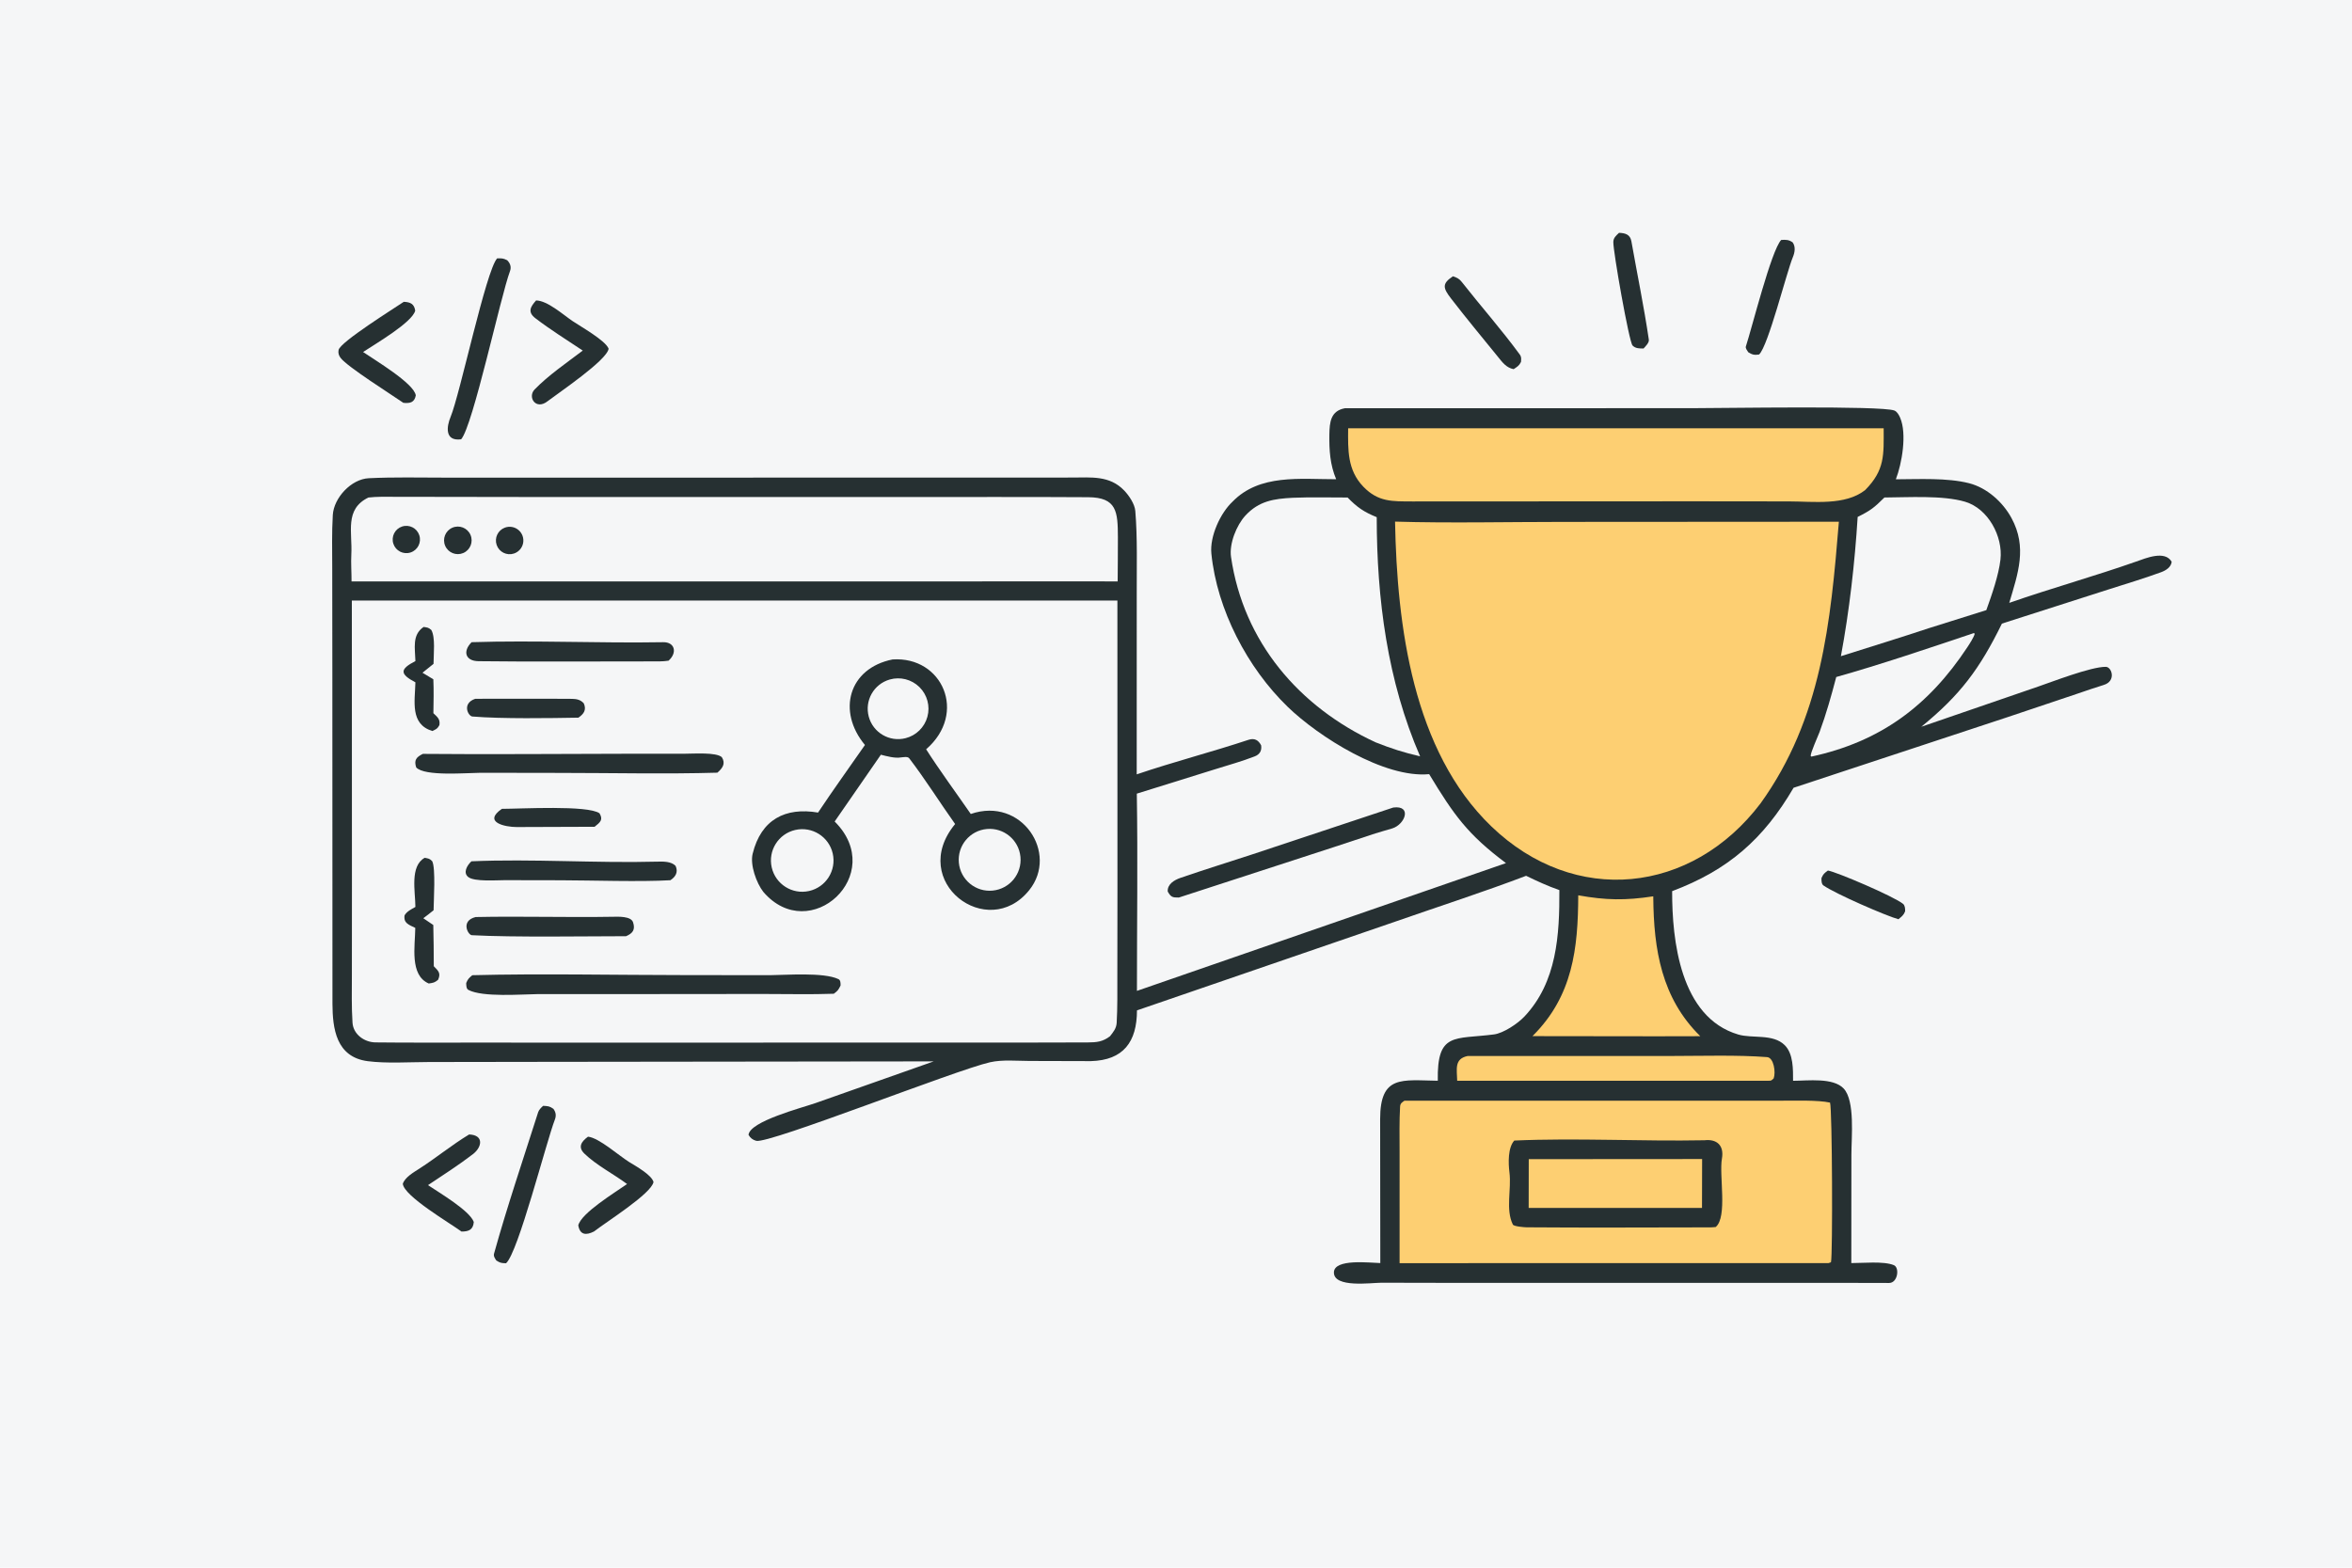
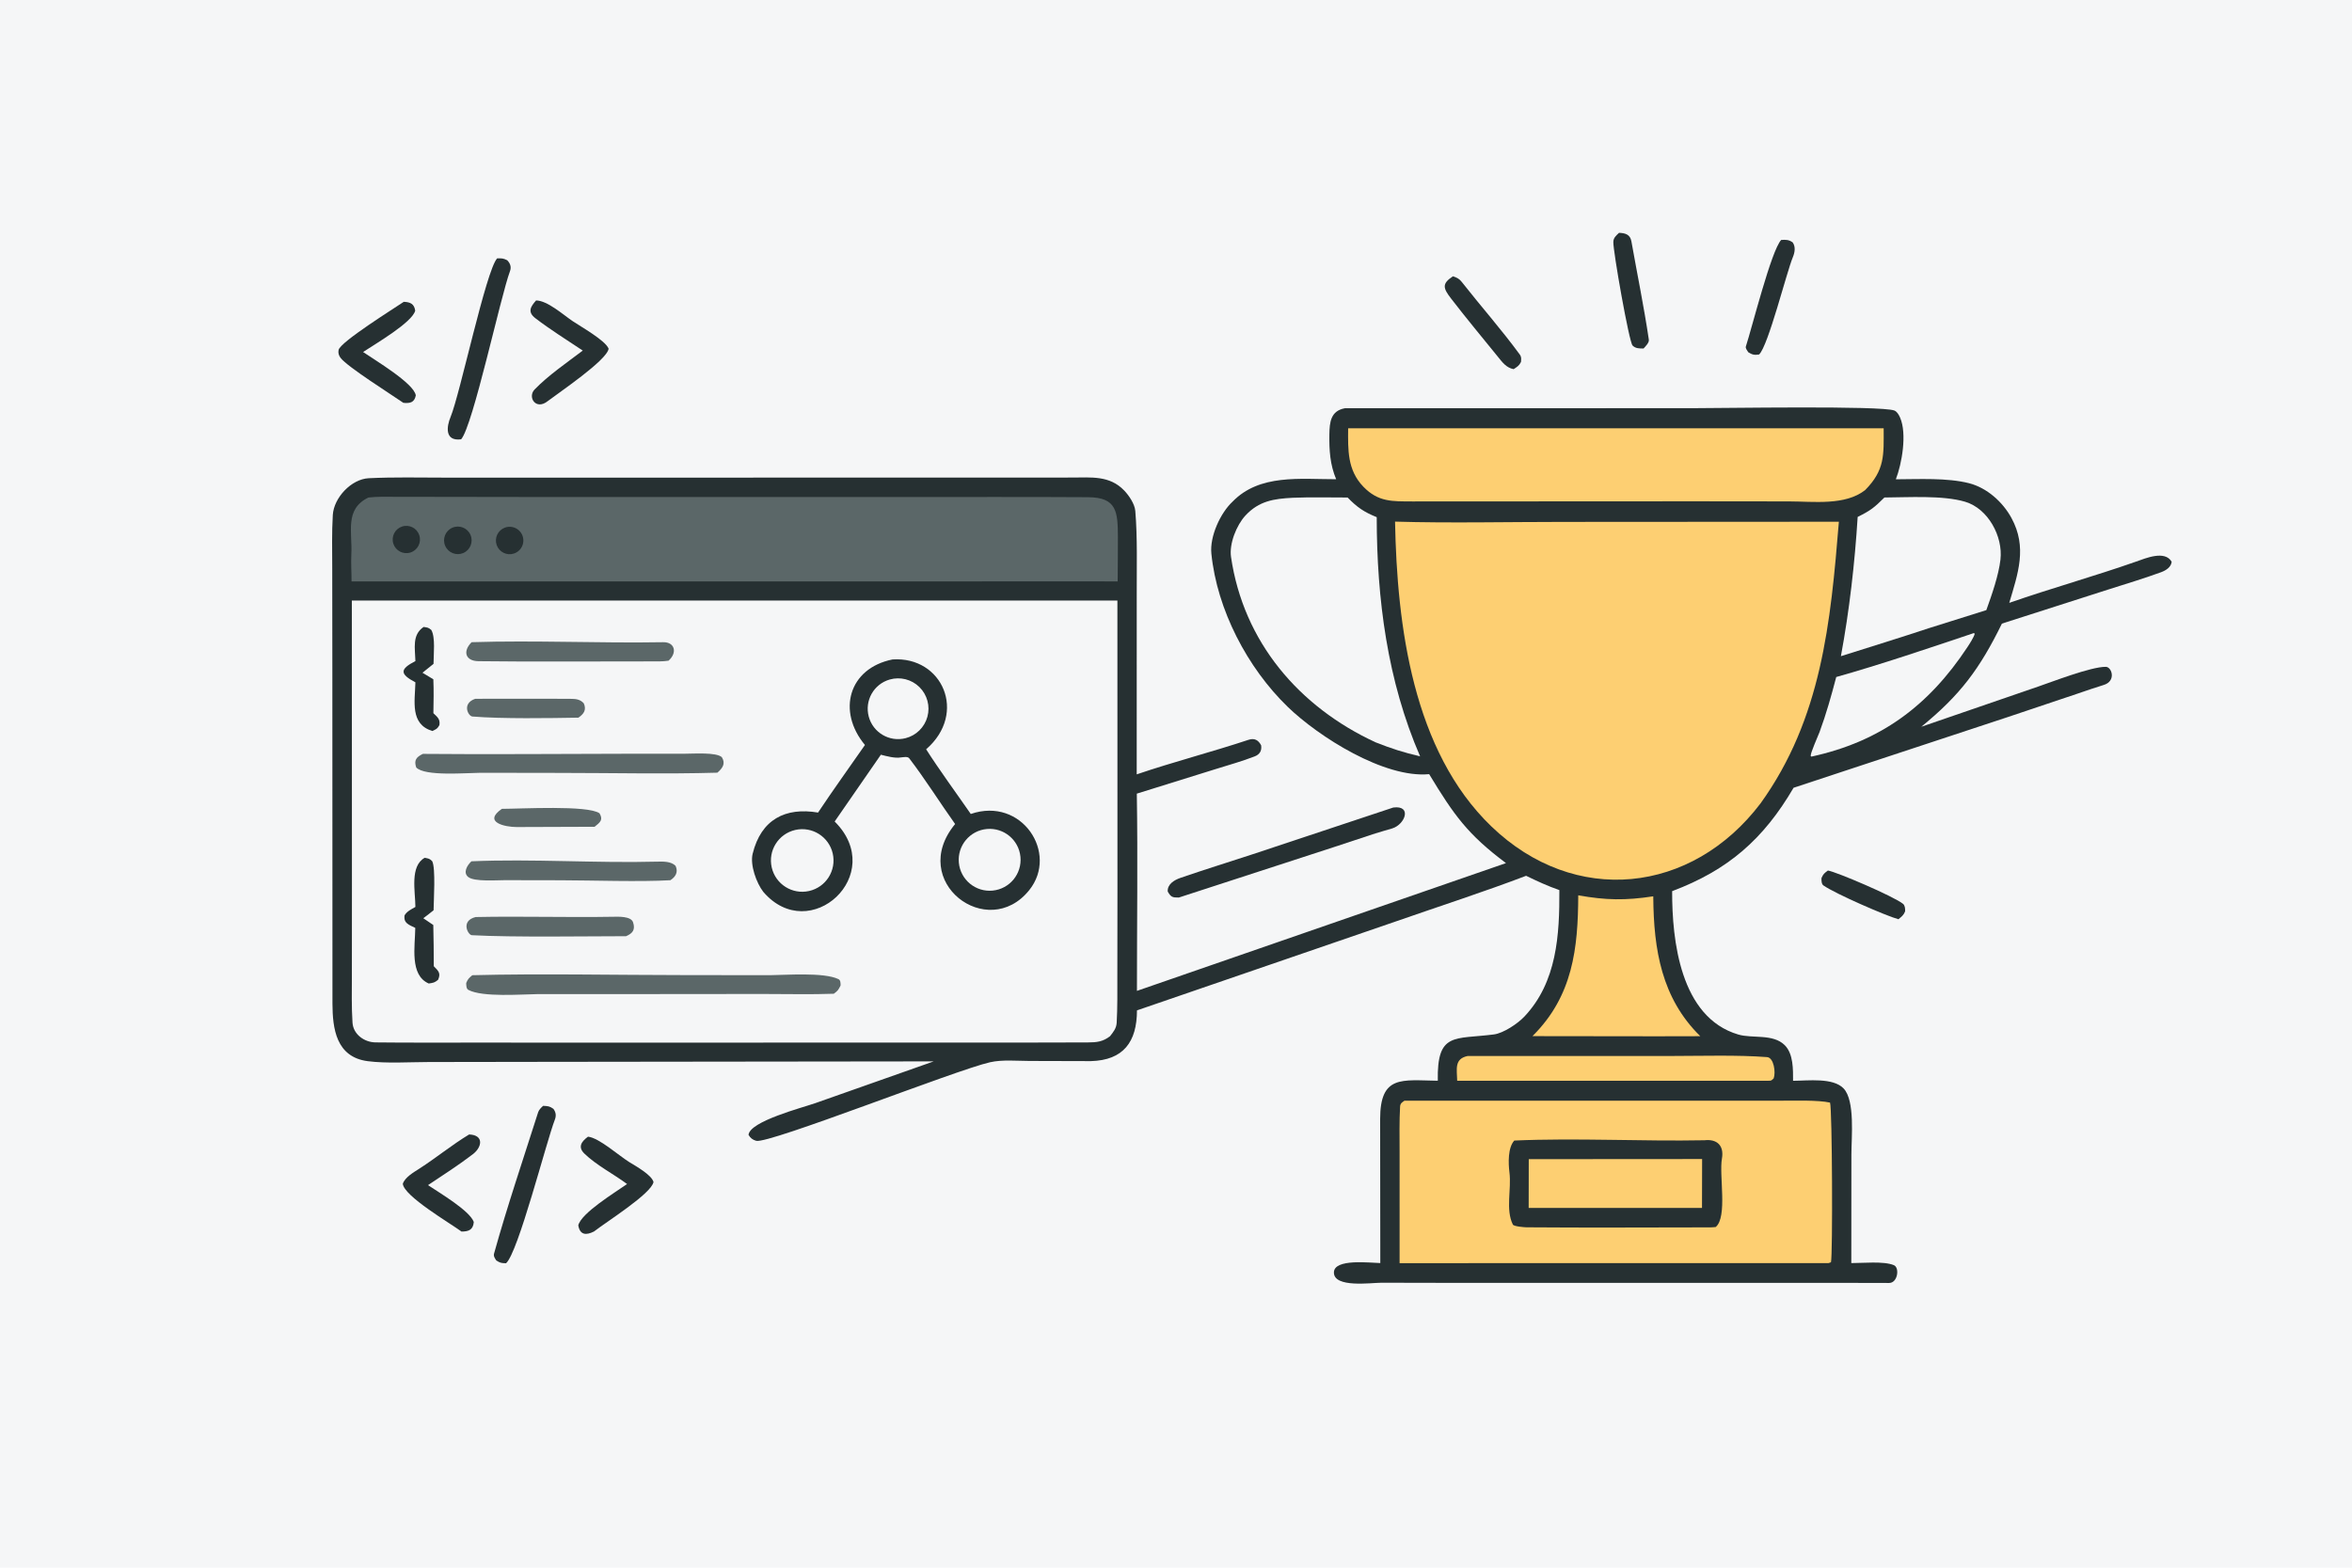
<svg xmlns="http://www.w3.org/2000/svg" width="1536" height="1024" viewBox="0 0 1536 1024">
  <style>
    .A {
      fill: #fdcf72;
    }
    .B {
      fill: #f5f6f7;
    }
    .C {
      fill: #263032;
    }
    .D {
      fill: #5b6768;
    }
  </style>
  <path class="B" d="M0 0L1536 0L1536 1024L0 1024L0 0Z" />
  <path class="C" d="M878.352 266.647L1104.73 266.624C1125.4 266.618 1228.46 264.857 1237.1 268.135C1238.92 268.827 1240.17 271.134 1240.9 272.831C1245.47 283.411 1242.06 302.849 1238.11 313.067C1252.96 313.039 1271.56 311.977 1285.88 315.624C1297.52 318.585 1307.86 327.794 1313.59 338.312C1324.05 357.51 1317.86 374.566 1312.17 393.782C1339.56 384.246 1367.72 376.42 1395.09 366.801C1401.33 364.611 1413.83 359.282 1418.24 366.947C1417.87 370.506 1414.41 372.633 1411.28 373.782C1399.85 377.974 1388.08 381.462 1376.48 385.181L1307.38 407.327C1292.87 436.913 1280.17 453.982 1254.72 474.714L1330.92 448.506C1339.37 445.66 1365.55 435.43 1375.24 435.572C1379.17 435.629 1382.18 444.944 1373.79 447.43C1369.45 448.717 1361.74 451.378 1356.59 453.138L1311.23 468.371L1171.31 514.567C1151.74 548.04 1128.65 568.322 1092.01 582.094C1091.94 614.004 1097.19 664.527 1135.21 675.748C1144.41 678.464 1157.81 675.086 1165.49 682.645C1171.27 688.337 1170.97 698.708 1170.98 705.959C1180.72 705.925 1197.16 703.751 1204.01 710.997C1211.56 718.984 1209.08 743.096 1209.08 754.114L1209.02 825.038C1216.2 825.084 1230.17 823.616 1236.81 826.392C1240.67 828.007 1239.36 838.007 1233.73 838.024C1223.33 838.055 1212.77 837.955 1202.29 837.956L1121.28 837.961L955.166 837.975L902.135 837.868C895.323 837.89 871.151 841.374 871.124 831.211C871.099 821.905 894.938 824.913 901.42 825.021L901.315 730.99C901.328 702.034 915.498 705.597 938.968 705.929C938.388 673.952 949.737 679.028 975.623 675.68C981.853 674.874 991.154 668.637 995.51 664.024C1016.81 641.471 1018.5 610.601 1018.36 581.406C1010.8 578.789 1003.83 575.542 996.638 572.066C969.865 582.295 938.871 592.33 911.562 601.87L742.515 659.971C742.484 680.582 733.658 692.557 712.371 693.116L672.293 693.007C664.023 692.987 654.643 692.045 646.581 693.849C624.471 698.798 502.072 747.343 493.872 745.176C491.582 744.571 489.932 743.266 488.833 741.269C489.696 732.402 523.886 723.563 532.395 720.581L609.774 693.285L356.363 693.588L280.055 693.703C267.49 693.728 252.346 694.742 240.168 693.154C219.414 690.447 217.204 671.762 217.116 655.633L217.048 438.919L216.971 371.136C216.952 359.576 216.651 347.781 217.34 336.407C218.028 325.047 229.464 312.93 240.794 312.369C256.943 311.57 273.953 311.966 290.172 311.98L386.693 311.993L699.816 311.93C712.661 311.928 724.6 310.424 734.157 320.39C737.347 323.717 741.036 329.178 741.422 333.754C742.89 351.148 742.298 370.816 742.357 388.363L742.341 505.805C766.293 497.655 791.301 491.222 815.345 483.244C819.276 481.939 821.835 483.436 823.6 486.855C824.101 490.283 822.748 492.76 819.431 494.049C811.203 497.246 802.516 499.68 794.069 502.302L742.408 518.403C743.092 560.646 742.473 604.848 742.487 647.238L983.496 563.771C958.449 545.046 949.516 532.41 933.327 505.666C904.139 508.484 861.175 481.298 840.918 461.672C814.593 436.168 794.775 398.206 791.098 361.594C789.969 350.347 796.955 335.115 804.969 327.638C822.643 309.451 849.111 313.066 872.601 313.032C868.591 303.588 868.004 293.963 868.158 283.86C868.283 275.679 869.018 268.353 878.352 266.647Z" />
  <path class="B" d="M229.773 392.284L729.729 392.274L729.765 580.599L729.694 637.561C729.679 647.527 729.829 658.125 729.262 668.082C729.054 671.728 727.085 674.083 724.898 676.865C720.176 680.47 716.26 680.878 710.467 680.907C678.194 681.069 645.845 681.006 613.578 681.01L426.897 681.029L305.443 681.02C285.371 681.016 265.284 681.109 245.216 680.887C237.947 680.806 230.724 675.655 230.214 668.042C229.525 657.766 229.796 647.24 229.797 636.918L229.836 578.88L229.773 392.284Z" />
  <path class="C" d="M582.895 430.745C615.439 428.559 631.971 465.876 604.823 489.431C613.315 502.767 624.822 518.445 633.974 531.678C667.267 520.231 691.511 557.311 672.157 581.43C644.978 615.299 592.623 575.883 623.752 538.247C614.202 524.862 603.945 508.54 593.8 495.344C592.734 493.958 590.104 494.602 588.175 494.761C584.455 495.416 578.837 493.9 575.266 492.971L545.088 536.603C579.853 571.193 528.849 617.997 498.486 582.559C493.992 576.786 489.743 564.955 491.525 557.68C497.03 535.197 512.973 527.152 534.236 530.763C543.922 516.186 554.828 501.064 564.865 486.619C546.529 464.627 554.132 436.515 582.895 430.745Z" />
  <path class="B" d="M519.327 542.129C530.352 539.596 541.338 546.503 543.836 557.539C546.333 568.575 539.393 579.541 528.351 582.003C517.36 584.455 506.457 577.551 503.971 566.565C501.485 555.579 508.352 544.652 519.327 542.129Z" />
  <path class="B" d="M644.562 541.489C655.619 540.532 665.377 548.674 666.418 559.726C667.459 570.778 659.393 580.6 648.352 581.724C637.193 582.861 627.244 574.687 626.192 563.517C625.14 552.346 633.387 542.457 644.562 541.489Z" />
  <path class="B" d="M581.019 443.861C587.91 441.875 595.336 443.763 600.444 448.799C605.551 453.835 607.545 461.235 605.66 468.156C603.774 475.077 598.302 480.442 591.347 482.19C580.845 484.829 570.167 478.56 567.349 468.103C564.531 457.645 570.613 446.858 581.019 443.861Z" />
-   <path class="C" d="M308.444 637.001C352.866 635.836 402.492 636.919 447.296 636.922L502.826 636.985C513.026 636.914 537.932 634.911 547.573 639.562C548.983 640.242 548.97 642.236 548.943 643.725C547.444 646.699 547.233 647.075 544.53 649.105C530.094 649.654 512.56 649.238 497.957 649.255L408.871 649.338L350.766 649.352C340.977 649.43 315.139 651.552 305.871 646.589C304.473 645.84 304.488 643.594 304.465 642.064C305.66 639.296 306.134 638.987 308.444 637.001Z" />
-   <path class="C" d="M276.149 492.429C320.318 492.848 365.312 492.381 409.522 492.347L447.487 492.325C453.002 492.324 467.699 491.26 471.388 494.56C474.087 498.862 471.763 501.855 468.483 504.709C435.385 505.678 398.365 504.867 364.998 504.856L313.925 504.773C304.52 504.833 277.346 507.233 271.813 501.288C270.25 496.541 271.815 494.552 276.149 492.429Z" />
-   <path class="C" d="M307.992 419.478C349.223 418.147 391.762 420.221 433.125 419.483C440.704 419.348 442.476 426.324 436.612 431.547C432.951 432.164 428.379 432.026 424.626 432.02C387.252 431.958 349.852 432.351 312.484 431.884C303.872 431.777 302.048 425.402 307.992 419.478Z" />
-   <path class="C" d="M307.87 562.598C347.521 560.866 389.429 563.897 429.284 562.816C433.207 562.709 438.369 562.638 441.187 565.563C443.034 569.606 441.268 572.669 437.814 574.952C418.084 576.109 386.485 575.022 365.999 574.983L329.595 574.914C324.541 574.908 309.824 576.047 305.811 572.875C302.314 570.112 304.846 565.433 307.87 562.598Z" />
-   <path class="C" d="M310.623 599.001C340.349 598.374 370.459 599.339 400.219 598.823C403.691 598.763 412.072 598.356 413.421 602.42C415.054 607.34 413.135 609.693 408.839 611.52C384.074 611.526 335.326 612.338 308.139 610.864C305.604 610.727 300.661 601.441 310.623 599.001Z" />
+   <path class="D" d="M308.444 637.001C352.866 635.836 402.492 636.919 447.296 636.922L502.826 636.985C513.026 636.914 537.932 634.911 547.573 639.562C548.983 640.242 548.97 642.236 548.943 643.725C547.444 646.699 547.233 647.075 544.53 649.105C530.094 649.654 512.56 649.238 497.957 649.255L408.871 649.338L350.766 649.352C340.977 649.43 315.139 651.552 305.871 646.589C304.473 645.84 304.488 643.594 304.465 642.064C305.66 639.296 306.134 638.987 308.444 637.001Z" />
+   <path class="D" d="M276.149 492.429C320.318 492.848 365.312 492.381 409.522 492.347L447.487 492.325C453.002 492.324 467.699 491.26 471.388 494.56C474.087 498.862 471.763 501.855 468.483 504.709C435.385 505.678 398.365 504.867 364.998 504.856L313.925 504.773C304.52 504.833 277.346 507.233 271.813 501.288C270.25 496.541 271.815 494.552 276.149 492.429Z" />
+   <path class="D" d="M307.992 419.478C349.223 418.147 391.762 420.221 433.125 419.483C440.704 419.348 442.476 426.324 436.612 431.547C432.951 432.164 428.379 432.026 424.626 432.02C387.252 431.958 349.852 432.351 312.484 431.884C303.872 431.777 302.048 425.402 307.992 419.478Z" />
+   <path class="D" d="M307.87 562.598C347.521 560.866 389.429 563.897 429.284 562.816C433.207 562.709 438.369 562.638 441.187 565.563C443.034 569.606 441.268 572.669 437.814 574.952C418.084 576.109 386.485 575.022 365.999 574.983L329.595 574.914C324.541 574.908 309.824 576.047 305.811 572.875C302.314 570.112 304.846 565.433 307.87 562.598Z" />
+   <path class="D" d="M310.623 599.001C340.349 598.374 370.459 599.339 400.219 598.823C403.691 598.763 412.072 598.356 413.421 602.42C415.054 607.34 413.135 609.693 408.839 611.52C384.074 611.526 335.326 612.338 308.139 610.864C305.604 610.727 300.661 601.441 310.623 599.001Z" />
  <path class="C" d="M277.369 560.3C279.978 560.84 280.438 560.748 282.251 562.517C284.61 567.065 283.213 588.294 283.159 594.559C281.158 596.264 278.577 598.154 276.454 599.788L282.966 604.207C283.227 613.167 283.236 622.161 283.292 631.127C286.41 634.305 288.005 635.714 286.077 640.026C283.697 641.931 283.056 641.928 280.008 642.423C267.385 636.966 271.083 617.929 271.204 606.094C266.993 604.027 263.439 603.022 264.212 597.883C265.863 595.164 268.5 594.012 271.283 592.408C271.217 582.268 267.546 565.738 277.369 560.3Z" />
-   <path class="C" d="M310.389 456.441C331.224 456.485 352.533 456.316 373.388 456.483C376.488 456.508 379.171 457.035 381.262 459.434C383.134 463.731 381.238 466.385 377.726 468.771C359.215 469.095 327.931 469.606 308.493 468.018C305.73 467.792 301.446 459.451 310.389 456.441Z" />
+   <path class="D" d="M310.389 456.441C331.224 456.485 352.533 456.316 373.388 456.483C376.488 456.508 379.171 457.035 381.262 459.434C383.134 463.731 381.238 466.385 377.726 468.771C359.215 469.095 327.931 469.606 308.493 468.018C305.73 467.792 301.446 459.451 310.389 456.441Z" />
  <path class="C" d="M276.642 409.518C279.28 409.932 279.674 409.831 281.644 411.456C284.428 416.153 283.156 427.384 283.121 433.622L275.909 439.424L282.995 443.699C283.345 451.008 283.134 458.519 283.027 465.854C285.659 468.39 287.559 469.694 286.96 473.64C285.609 476.1 284.917 476.265 282.336 477.495C267.658 472.958 270.971 458.112 271.287 445.692C260.873 440.202 261.083 437.069 271.292 431.808C271.074 423.379 268.975 414.711 276.642 409.518Z" />
-   <path class="C" d="M327.763 528.327C340.093 528.324 383.888 525.814 391.511 531.235C394.062 535.528 391.966 537.129 388.309 540.041C371.347 540.135 354.386 540.188 337.426 540.221C329.88 540.235 315.088 537.084 327.763 528.327Z" />
+   <path class="D" d="M327.763 528.327C340.093 528.324 383.888 525.814 391.511 531.235C394.062 535.528 391.966 537.129 388.309 540.041C371.347 540.135 354.386 540.188 337.426 540.221C329.88 540.235 315.088 537.084 327.763 528.327Z" />
  <path class="A" d="M911.051 340.712C946.022 341.77 985.793 340.895 1020.98 340.899L1200.9 340.789C1195.52 406.671 1189.6 469.31 1149.8 524.69C1104.81 584.065 1028.4 592.217 973.942 539.792C922.681 490.449 912.334 408.766 911.051 340.712Z" />
  <path class="A" d="M917.171 718.984L1113.64 718.951L1162.87 718.963C1171.53 718.967 1187.16 718.452 1195.12 720.204C1196.58 723.778 1196.94 820.451 1195.73 824.508L1194.12 825.058L914.018 825.082L914.014 752.39C914.007 743.071 913.775 732.153 914.343 722.812C914.476 720.615 915.733 720.009 917.171 718.984Z" />
  <path class="C" d="M988.935 745.004C1029.68 743.19 1072.23 745.615 1113.14 744.81C1121.28 743.881 1126.04 748.236 1124.52 756.818C1122.59 767.727 1128.28 794.867 1120.47 801.481C1119.38 801.572 1118.07 801.707 1116.97 801.708C1076.98 801.749 1036.96 801.986 996.97 801.667C995.527 801.655 988.634 801.113 987.996 799.884C983.116 790.026 987.16 776.885 985.76 765.796C985 759.775 984.696 749.579 988.935 745.004Z" />
  <path class="A" d="M998.374 757.155L1111.59 757.074L1111.51 789.021L998.317 789.017L998.374 757.155Z" />
-   <path class="B" d="M240.587 324.977C243.068 324.698 246.489 324.494 248.984 324.495C280.055 324.51 311.139 324.615 342.208 324.633L536.966 324.663L651.179 324.627C670.964 324.616 690.729 324.647 710.587 324.768C729.459 324.882 729.981 334.308 730.055 350.904C730.098 360.385 729.939 370.227 729.904 379.781L719.855 379.757L229.577 379.781C229.615 374.054 229.121 367.82 229.435 362.198C230.248 347.633 224.799 332.667 240.587 324.977Z" />
+   <path class="D" d="M240.587 324.977C243.068 324.698 246.489 324.494 248.984 324.495C280.055 324.51 311.139 324.615 342.208 324.633L536.966 324.663L651.179 324.627C670.964 324.616 690.729 324.647 710.587 324.768C729.459 324.882 729.981 334.308 730.055 350.904C730.098 360.385 729.939 370.227 729.904 379.781L719.855 379.757L229.577 379.781C229.615 374.054 229.121 367.82 229.435 362.198C230.248 347.633 224.799 332.667 240.587 324.977Z" />
  <path class="C" d="M295.384 344.707C299.951 342.705 305.275 344.798 307.257 349.375C309.239 353.952 307.124 359.268 302.54 361.231C297.984 363.182 292.708 361.082 290.738 356.533C288.767 351.984 290.845 346.697 295.384 344.707Z" />
  <path class="C" d="M329.704 344.649C332.743 343.518 336.156 344.118 338.628 346.216C341.1 348.315 342.246 351.586 341.625 354.769C341.003 357.953 338.711 360.552 335.631 361.566C330.993 363.094 325.985 360.626 324.37 356.016C322.755 351.406 325.127 346.352 329.704 344.649Z" />
  <path class="C" d="M262.562 343.93C267.239 342.385 272.282 344.928 273.822 349.607C275.362 354.287 272.816 359.328 268.136 360.865C263.462 362.399 258.429 359.856 256.891 355.183C255.353 350.509 257.891 345.472 262.562 343.93Z" />
  <path class="A" d="M880.422 279.738L1230.15 279.767C1230.18 297.184 1231.06 306.938 1218.04 320.14C1204.89 330.384 1184.4 327.533 1168.17 327.511L1106.75 327.443L922.315 327.538C909.333 327.474 900.085 328.013 890.341 317.899C879.809 306.966 880.32 293.745 880.422 279.738Z" />
  <path class="B" d="M844.161 325.144C855.352 324.67 868.704 324.966 880.071 324.974C886.341 331.438 890.82 334.463 899.083 337.814C899.129 391.285 906.023 444.701 927.417 494.043C916.367 491.429 908.817 489.028 898.281 484.852C848.366 461.755 812.029 419.335 803.926 363.733C802.677 355.161 807.521 343.035 813.333 336.754C822.194 327.178 831.939 325.785 844.161 325.144Z" />
  <path class="B" d="M1230.65 324.959C1245.88 324.892 1268.73 323.393 1283.34 327.736C1298.38 332.209 1308.15 350.404 1306.42 365.51C1305.25 375.698 1300.85 388.374 1297.19 398.533L1259.95 410.231C1240.88 416.56 1221.4 422.545 1202.22 428.614C1207.76 398.843 1211.28 367.866 1213.17 337.654C1221.86 333.327 1223.94 331.567 1230.65 324.959Z" />
  <path class="A" d="M1030.69 584.808C1048.85 588.047 1061.43 588.248 1079.69 585.471L1079.69 586.203C1079.98 620.265 1085.1 652.019 1110.39 676.837L1081.88 676.897L1000.77 676.792L1001.07 676.5C1027.09 650.566 1030.58 619.547 1030.69 584.808Z" />
  <path class="B" d="M1289.11 413.493L1289.6 414.026C1289 416.319 1286.26 420.561 1284.82 422.742C1259.37 461.276 1227.81 484.479 1182.99 494.201L1182.5 493.867C1182.26 491.845 1187.19 481.106 1188.29 478.144C1192.67 466.254 1195.96 454.469 1199.18 442.219C1227.95 434.15 1260.57 423.081 1289.11 413.493Z" />
  <path class="A" d="M958.499 689.756L1092.56 689.752C1111.67 689.742 1134.79 689.014 1154 690.495C1158.42 690.836 1159.79 700.409 1158.32 704.402C1156.27 706.433 1156.45 705.812 1152.94 705.948L951.634 705.964C951.458 698.339 949.602 691.598 958.499 689.756Z" />
  <path class="C" d="M909.869 527.475C922.34 525.842 917.627 538.528 909.23 541.117C905.688 542.209 901.795 543.216 898.286 544.35L870.595 553.485L769.867 586.263C765.689 586.311 764.667 586 762.596 582.324C762.282 577.565 766.839 574.828 770.921 573.42C786.345 568.102 801.965 563.269 817.473 558.179L909.869 527.475Z" />
  <path class="C" d="M324.656 168.771C327.669 168.738 328.478 168.607 331.226 169.979C333.27 172.034 334.048 174.453 333.045 177.141C326.884 193.648 308.869 278.196 301.153 286.949C290.215 288.376 291.698 278.445 294.263 272.318C300.357 257.759 317.379 176.681 324.656 168.771Z" />
  <path class="C" d="M354.707 722.32C357.924 722.511 358.8 722.465 361.414 724.284C363.052 726.526 363.349 728.752 362.365 731.31C356.718 745.984 338.384 818.31 330.473 825.152C327.381 825.049 326.655 824.965 324.109 823.317C323.25 821.974 322.162 820.576 322.647 818.832C331.272 787.832 341.709 757.133 351.462 726.446C351.952 724.906 353.536 723.344 354.707 722.32Z" />
  <path class="C" d="M350.111 196.245C357.464 196.345 367.654 205.454 373.785 209.637C378.896 213.124 395.537 222.42 397.472 227.79C396.315 235.396 364.81 256.549 357.732 261.992C349.93 268.254 344.341 259.35 349.127 254.405C358.062 245.173 370.219 236.866 380.584 228.993C370.456 222.261 359.326 215.285 349.651 207.871C344.363 203.819 346.408 200.369 350.111 196.245Z" />
  <path class="C" d="M263.692 197.146C268.082 197.326 270.503 198.552 271.157 202.912C269.219 210.634 245.067 224.656 237.114 229.927C244.714 235.17 270.405 250.397 271.537 258.266C270.677 262.97 267.657 263.588 263.406 263.122C255.657 257.744 226.917 239.664 222.45 233.81C221.229 232.21 220.721 230.515 221.132 228.562C222.231 223.324 257.779 201.179 263.692 197.146Z" />
  <path class="C" d="M384.01 742.469C391.268 743.216 404.3 754.984 411.058 759.131C415.146 761.641 425.582 767.445 426.781 772.086C425.371 779.688 396.403 797.821 387.91 804.4C382.77 806.997 378.738 806.768 377.653 800.378C379.684 792.267 401.468 779.067 409.516 773.393C400.801 766.909 389.376 761.068 381.614 753.491C377.173 749.156 379.781 745.563 384.01 742.469Z" />
  <path class="C" d="M306.369 741.018C316.186 741.385 314.843 749.281 308.866 753.872C299.514 761.055 289.334 767.543 279.516 774.119C286.888 779.097 306.716 790.72 309.413 798.18C308.989 803.297 306.088 804.442 301.401 804.445C293.861 798.899 263.839 781.364 263.061 773.24C264.48 768.95 270.154 765.735 273.841 763.362C284.879 756.26 295.148 747.801 306.369 741.018Z" />
  <path class="C" d="M1163.22 156.736C1166.31 156.52 1168.19 156.544 1170.71 158.314C1172.79 161.214 1172.1 164.961 1170.84 167.985C1166.77 177.712 1154.78 225.958 1148.79 231.565C1145.7 232.04 1144.33 231.692 1141.74 230.095C1141.12 229.148 1139.78 227.457 1140.14 226.349C1144.09 214.35 1156.76 163.536 1163.22 156.736Z" />
  <path class="C" d="M1057.33 152.082C1061.3 152.226 1064.6 153.094 1065.39 157.57C1069.18 178.972 1073.61 200.357 1076.79 221.846C1077.09 223.865 1074.61 226.236 1073.34 227.64C1070.7 227.635 1068.12 227.698 1066.16 225.689C1063.86 223.324 1053.44 164.111 1053.6 158.056C1053.67 155.263 1055.45 153.877 1057.33 152.082Z" />
  <path class="C" d="M948.877 180.462C951.412 181.31 952.911 181.985 954.619 184.16C967.064 200.007 980.51 215.205 992.414 231.442C993.736 233.245 993.429 234.389 993.301 236.422C992.079 238.96 990.788 239.578 988.503 241.133C983.647 240.201 981.143 236.635 978.14 232.94C967.924 220.366 957.547 207.873 947.661 195.037C942.407 188.217 941.464 185.328 948.877 180.462Z" />
  <path class="C" d="M1193.74 568.619C1199.43 569.559 1236.71 585.469 1242.81 590.393C1244.05 591.392 1244.26 593.606 1244.16 595.295C1243.16 597.878 1241.86 598.694 1239.78 600.445C1231.83 598.279 1198.67 583.859 1190.79 578.352C1189.57 577.505 1189.43 575.083 1189.56 573.478C1190.82 570.734 1191.31 570.459 1193.74 568.619Z" />
</svg>
